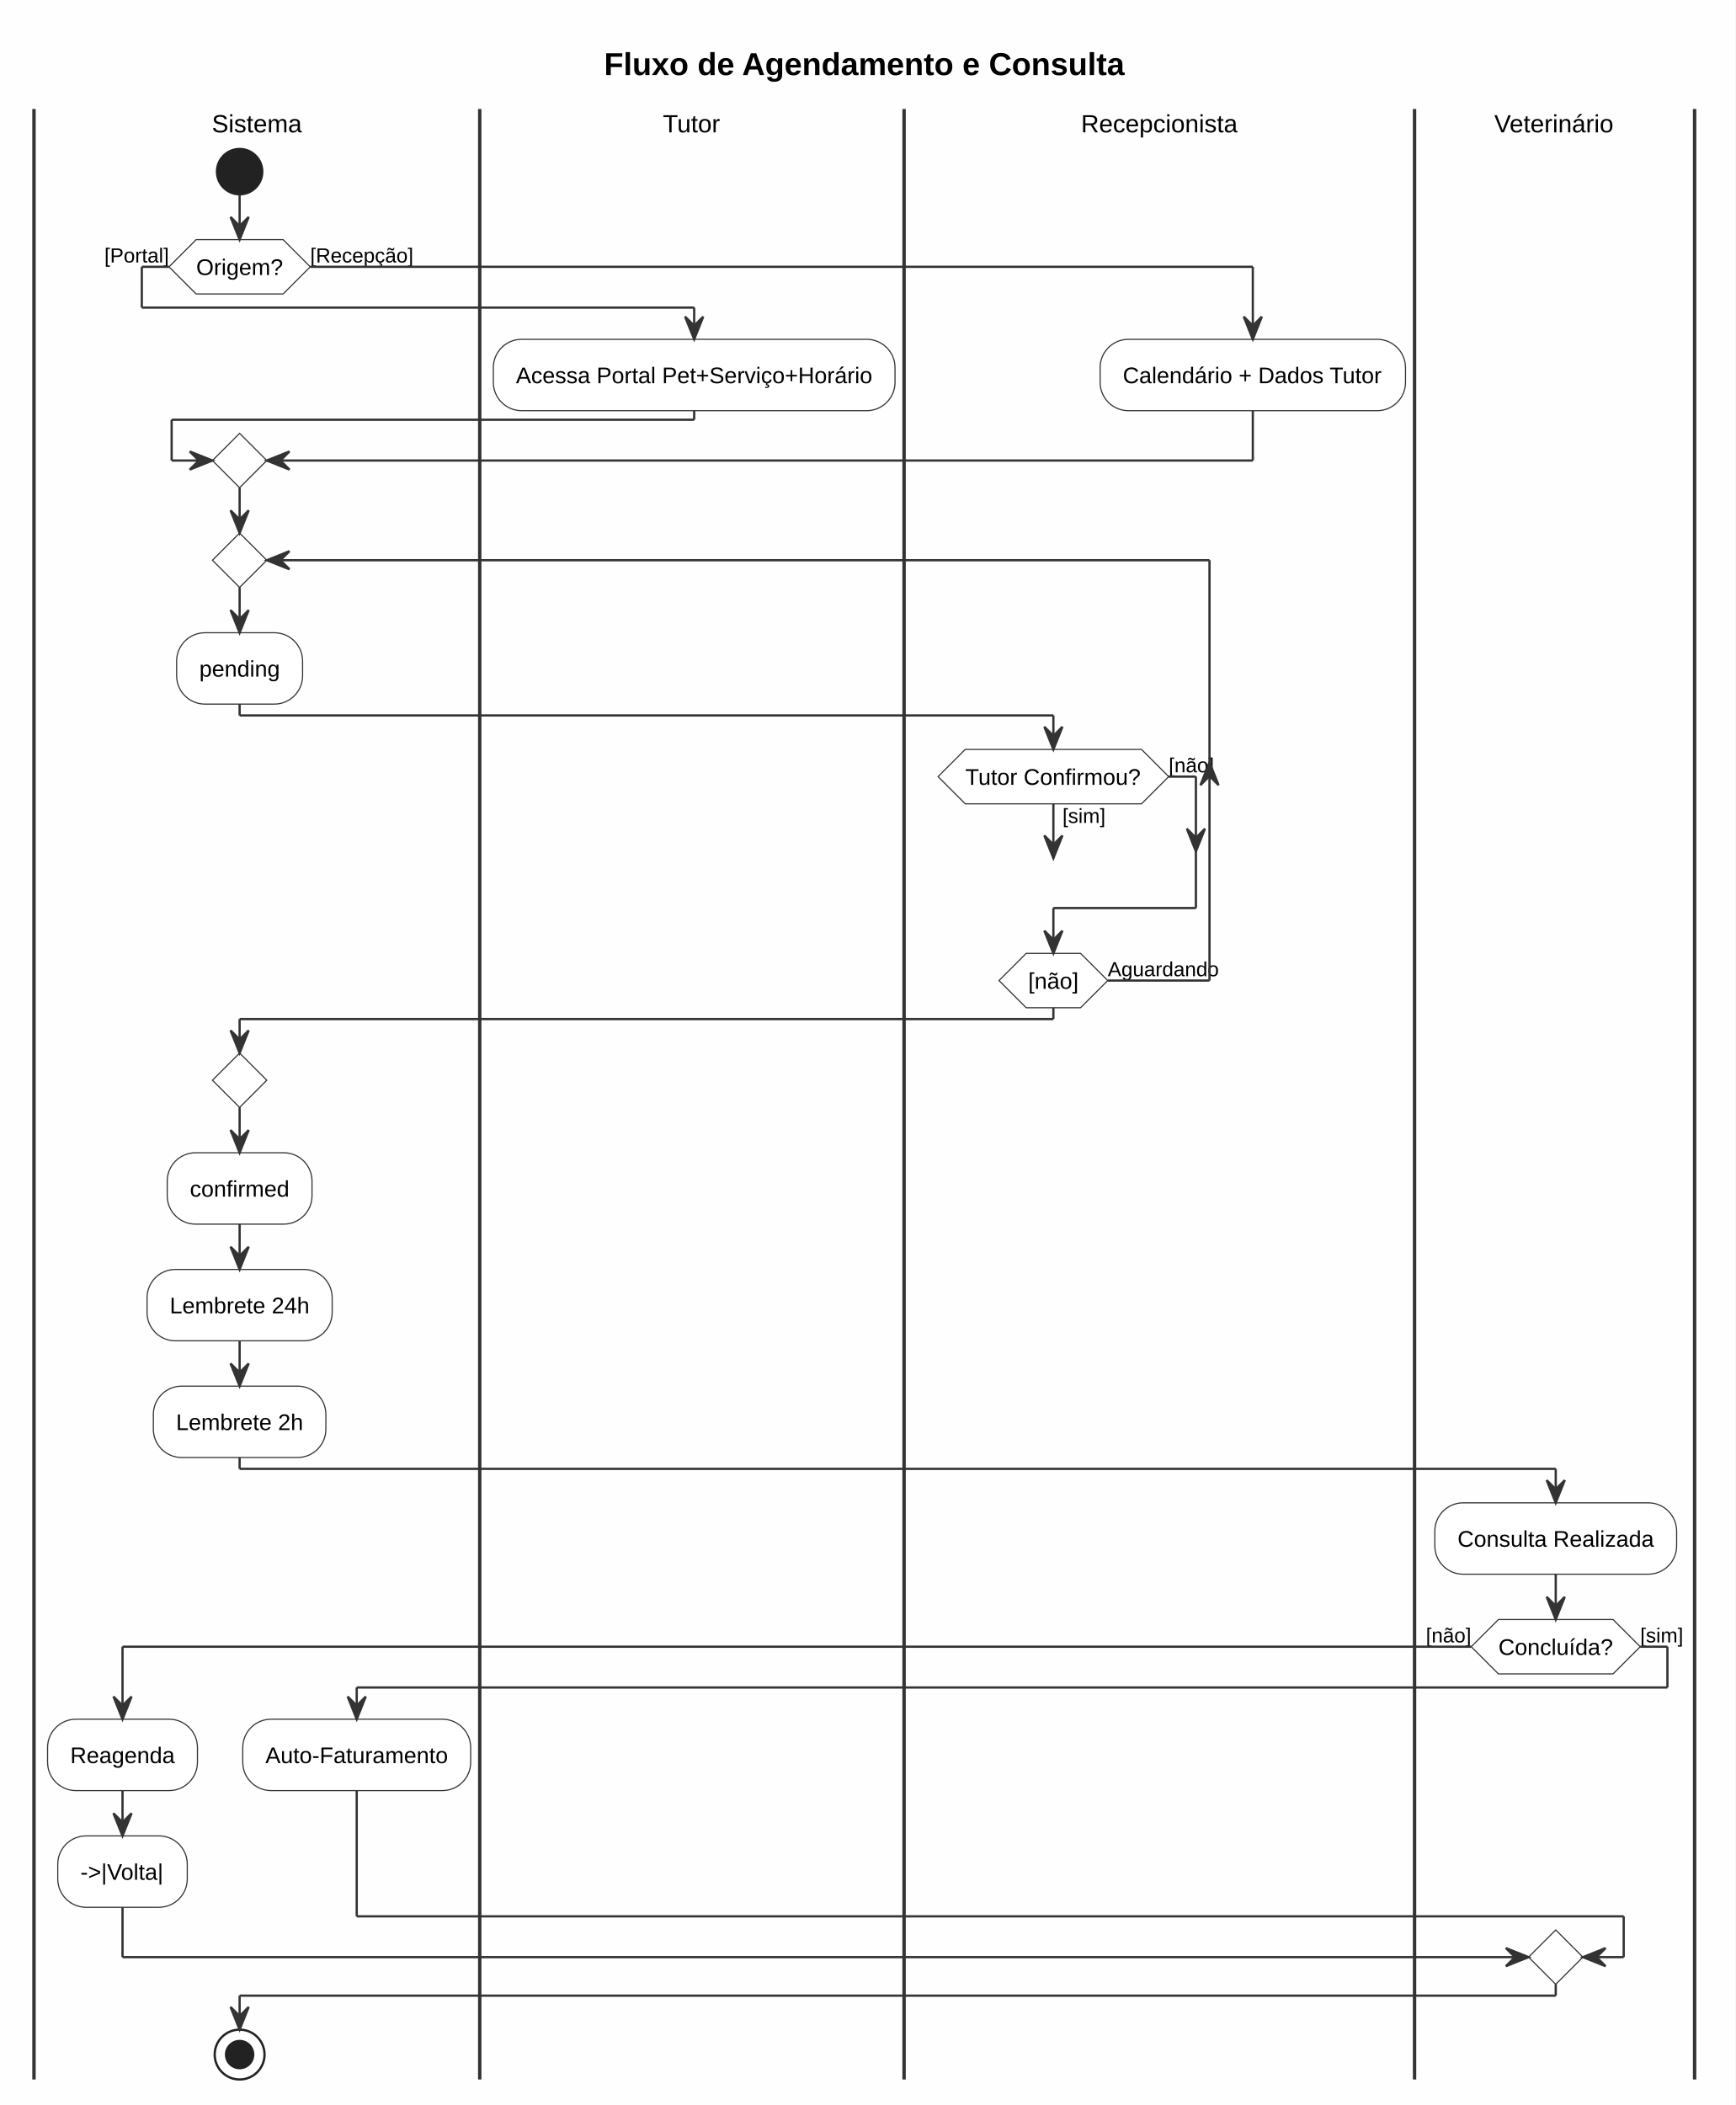
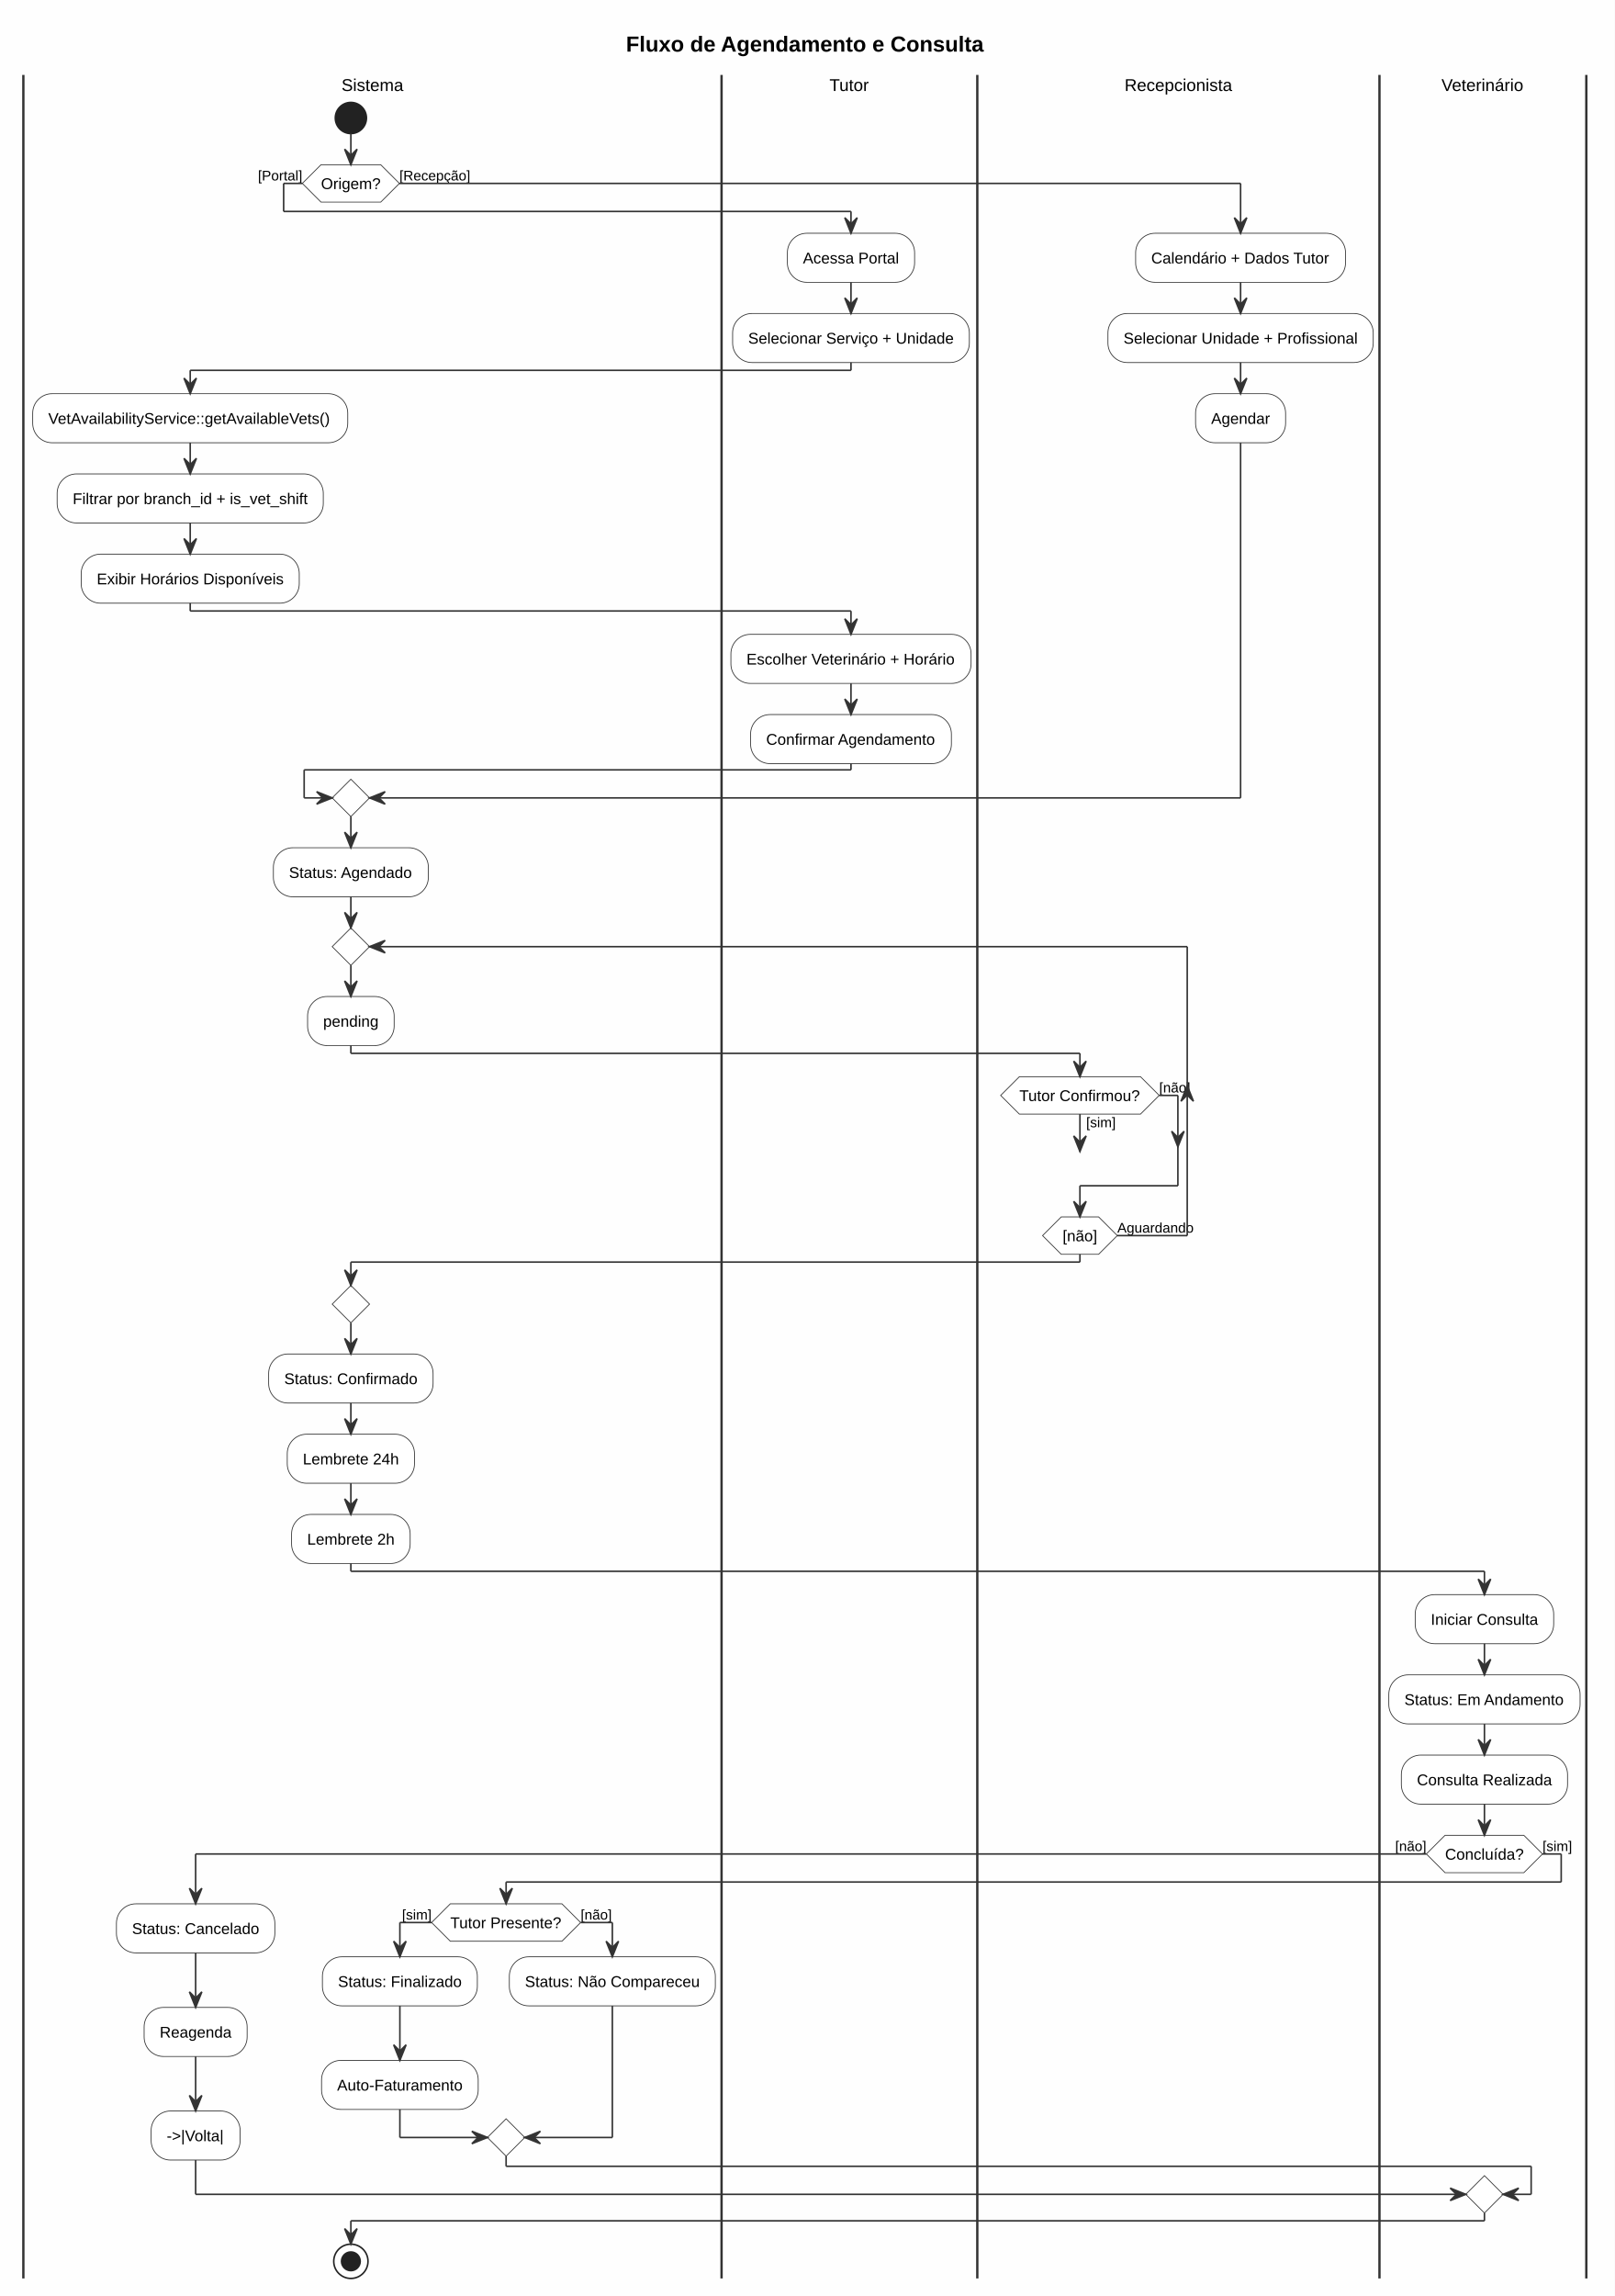
- <svg xmlns="http://www.w3.org/2000/svg" contentStyleType="text/css" data-diagram-type="ACTIVITY" height="929px" preserveAspectRatio="none" style="width:766px;height:929px;background:#FEFEFE;" version="1.1" viewBox="0 0 766 929" width="766px" zoomAndPan="magnify">
+ <svg xmlns="http://www.w3.org/2000/svg" contentStyleType="text/css" height="1474px" preserveAspectRatio="none" style="width:1037px;height:1474px;background:#FEFEFE;" version="1.1" viewBox="0 0 1037 1474" width="1037px" zoomAndPan="magnify">
  <defs />
  <g>
-     <rect fill="#FEFEFE" height="929" style="stroke:none;stroke-width:1;" width="766" x="0" y="0" />
-     <text fill="#000000" font-family="Arial" font-size="14" font-weight="bold" lengthAdjust="spacing" textLength="230.241" x="266.626" y="33.132">Fluxo de Agendamento e Consulta</text>
-     <rect fill="none" height="12.649" style="stroke:none;stroke-width:1;" width="733.493" x="15" y="48.099" />
-     <ellipse cx="105.763" cy="75.748" fill="#222222" rx="10" ry="10" style="stroke:#222222;stroke-width:1;" />
-     <polygon fill="#FFFFFF" points="86.591,105.748,124.936,105.748,136.935,117.748,124.936,129.748,86.591,129.748,74.591,117.748,86.591,105.748" style="stroke:#333333;stroke-width:0.5;" />
-     <text fill="#000000" font-family="Arial" font-size="10" lengthAdjust="spacing" textLength="38.345" x="86.591" y="121.378">Origem?</text>
-     <text fill="#000000" font-family="Arial" font-size="9" lengthAdjust="spacing" textLength="28.512" x="46.079" y="115.84">[Portal]</text>
-     <text fill="#000000" font-family="Arial" font-size="9" lengthAdjust="spacing" textLength="45.527" x="136.935" y="115.84">[Recepção]</text>
-     <polygon fill="#FFFFFF" points="105.763,191.247,117.763,203.247,105.763,215.247,93.763,203.247,105.763,191.247" style="stroke:#333333;stroke-width:0.5;" />
-     <rect fill="#FFFFFF" height="31.499" rx="12.5" ry="12.5" style="stroke:#333333;stroke-width:0.5;" width="55.591" x="77.968" y="279.247" />
-     <text fill="#000000" font-family="Arial" font-size="10" lengthAdjust="spacing" textLength="35.591" x="87.968" y="298.627">pending</text>
-     <polygon fill="#FFFFFF" points="105.763,235.247,117.763,247.247,105.763,259.247,93.763,247.247,105.763,235.247" style="stroke:#333333;stroke-width:0.5;" />
-     <polygon fill="#FFFFFF" points="105.763,464.746,117.763,476.746,105.763,488.746,93.763,476.746,105.763,464.746" style="stroke:#333333;stroke-width:0.5;" />
-     <rect fill="#FFFFFF" height="31.499" rx="12.5" ry="12.5" style="stroke:#333333;stroke-width:0.5;" width="63.906" x="73.81" y="508.746" />
-     <text fill="#000000" font-family="Arial" font-size="10" lengthAdjust="spacing" textLength="43.906" x="83.81" y="528.125">confirmed</text>
-     <rect fill="#FFFFFF" height="31.499" rx="12.5" ry="12.5" style="stroke:#333333;stroke-width:0.5;" width="81.709" x="64.909" y="560.245" />
-     <text fill="#000000" font-family="Arial" font-size="10" lengthAdjust="spacing" textLength="61.709" x="74.909" y="579.625">Lembrete 24h</text>
-     <rect fill="#FFFFFF" height="31.499" rx="12.5" ry="12.5" style="stroke:#333333;stroke-width:0.5;" width="76.147" x="67.689" y="611.744" />
-     <text fill="#000000" font-family="Arial" font-size="10" lengthAdjust="spacing" textLength="56.148" x="77.689" y="631.124">Lembrete 2h</text>
-     <rect fill="#FFFFFF" height="31.499" rx="12.5" ry="12.5" style="stroke:#333333;stroke-width:0.5;" width="66.152" x="21" y="758.742" />
-     <text fill="#000000" font-family="Arial" font-size="10" lengthAdjust="spacing" textLength="46.152" x="31" y="778.122">Reagenda</text>
-     <rect fill="#FFFFFF" height="31.499" rx="12.5" ry="12.5" style="stroke:#333333;stroke-width:0.5;" width="57.158" x="25.497" y="810.241" />
-     <text fill="#000000" font-family="Arial" font-size="10" lengthAdjust="spacing" textLength="37.158" x="35.497" y="829.621">-&gt;|Volta|</text>
-     <rect fill="#FFFFFF" height="31.499" rx="12.5" ry="12.5" style="stroke:#333333;stroke-width:0.5;" width="100.596" x="107.152" y="758.742" />
-     <text fill="#000000" font-family="Arial" font-size="10" lengthAdjust="spacing" textLength="80.596" x="117.152" y="778.122">Auto-Faturamento</text>
-     <ellipse cx="105.763" cy="906.74" fill="none" rx="11" ry="11" style="stroke:#222222;stroke-width:1;" />
-     <ellipse cx="105.763" cy="906.74" fill="#222222" rx="6" ry="6" style="stroke:#222222;stroke-width:1;" />
-     <line style="stroke:#333333;stroke-width:1.5;" x1="15" x2="15" y1="48.099" y2="917.74" />
-     <rect fill="#FFFFFF" height="31.499" rx="12.5" ry="12.5" style="stroke:#333333;stroke-width:0.5;" width="177.295" x="217.748" y="149.748" />
-     <text fill="#000000" font-family="Arial" font-size="10" lengthAdjust="spacing" textLength="157.295" x="227.748" y="169.127">Acessa Portal Pet+Serviço+Horário</text>
-     <line style="stroke:#333333;stroke-width:1.5;" x1="211.748" x2="211.748" y1="48.099" y2="917.74" />
-     <rect fill="#FFFFFF" height="31.499" rx="12.5" ry="12.5" style="stroke:#333333;stroke-width:0.5;" width="134.785" x="485.574" y="149.748" />
-     <text fill="#000000" font-family="Arial" font-size="10" lengthAdjust="spacing" textLength="114.785" x="495.574" y="169.127">Calendário + Dados Tutor</text>
-     <polygon fill="#FFFFFF" points="426.043,330.746,503.851,330.746,515.851,342.746,503.851,354.746,426.043,354.746,414.043,342.746,426.043,330.746" style="stroke:#333333;stroke-width:0.5;" />
-     <text fill="#000000" font-family="Arial" font-size="9" lengthAdjust="spacing" textLength="18.998" x="468.947" y="363.188">[sim]</text>
-     <text fill="#000000" font-family="Arial" font-size="10" lengthAdjust="spacing" textLength="77.808" x="426.043" y="346.376">Tutor Confirmou?</text>
-     <text fill="#000000" font-family="Arial" font-size="9" lengthAdjust="spacing" textLength="20.017" x="515.851" y="340.838">[não]</text>
-     <polygon fill="#FFFFFF" points="452.947,420.746,476.947,420.746,488.947,432.746,476.947,444.746,452.947,444.746,440.947,432.746,452.947,420.746" style="stroke:#333333;stroke-width:0.5;" />
-     <text fill="#000000" font-family="Arial" font-size="10" lengthAdjust="spacing" textLength="22.241" x="453.826" y="436.376">[não]</text>
-     <text fill="#000000" font-family="Arial" font-size="9" lengthAdjust="spacing" textLength="49.043" x="488.947" y="430.838">Aguardando</text>
-     <line style="stroke:#333333;stroke-width:1.5;" x1="399.043" x2="399.043" y1="48.099" y2="917.74" />
-     <rect fill="#FFFFFF" height="31.499" rx="12.5" ry="12.5" style="stroke:#333333;stroke-width:0.5;" width="106.719" x="633.312" y="663.243" />
-     <text fill="#000000" font-family="Arial" font-size="10" lengthAdjust="spacing" textLength="86.719" x="643.312" y="682.623">Consulta Realizada</text>
-     <polygon fill="#FFFFFF" points="661.376,714.742,711.967,714.742,723.967,726.742,711.967,738.742,661.376,738.742,649.376,726.742,661.376,714.742" style="stroke:#333333;stroke-width:0.5;" />
-     <text fill="#000000" font-family="Arial" font-size="10" lengthAdjust="spacing" textLength="50.591" x="661.376" y="730.372">Concluída?</text>
-     <text fill="#000000" font-family="Arial" font-size="9" lengthAdjust="spacing" textLength="20.017" x="629.359" y="724.835">[não]</text>
-     <text fill="#000000" font-family="Arial" font-size="9" lengthAdjust="spacing" textLength="18.998" x="723.967" y="724.835">[sim]</text>
-     <polygon fill="#FFFFFF" points="686.672,851.74,698.672,863.74,686.672,875.74,674.672,863.74,686.672,851.74" style="stroke:#333333;stroke-width:0.5;" />
-     <line style="stroke:#333333;stroke-width:1.5;" x1="624.359" x2="624.359" y1="48.099" y2="917.74" />
-     <line style="stroke:#333333;stroke-width:1.5;" x1="747.965" x2="747.965" y1="48.099" y2="917.74" />
-     <line style="stroke:#333333;stroke-width:1;" x1="105.763" x2="105.763" y1="85.748" y2="105.748" />
-     <polygon fill="#333333" points="101.763,95.748,105.763,105.748,109.763,95.748,105.763,99.748" style="stroke:#333333;stroke-width:1;" />
-     <line style="stroke:#333333;stroke-width:1;" x1="105.763" x2="105.763" y1="259.247" y2="279.247" />
-     <polygon fill="#333333" points="101.763,269.247,105.763,279.247,109.763,269.247,105.763,273.247" style="stroke:#333333;stroke-width:1;" />
-     <line style="stroke:#333333;stroke-width:1;" x1="105.763" x2="105.763" y1="215.247" y2="235.247" />
-     <polygon fill="#333333" points="101.763,225.247,105.763,235.247,109.763,225.247,105.763,229.247" style="stroke:#333333;stroke-width:1;" />
-     <line style="stroke:#333333;stroke-width:1;" x1="105.763" x2="105.763" y1="488.746" y2="508.746" />
-     <polygon fill="#333333" points="101.763,498.746,105.763,508.746,109.763,498.746,105.763,502.746" style="stroke:#333333;stroke-width:1;" />
-     <line style="stroke:#333333;stroke-width:1;" x1="105.763" x2="105.763" y1="540.245" y2="560.245" />
-     <polygon fill="#333333" points="101.763,550.245,105.763,560.245,109.763,550.245,105.763,554.245" style="stroke:#333333;stroke-width:1;" />
-     <line style="stroke:#333333;stroke-width:1;" x1="105.763" x2="105.763" y1="591.744" y2="611.744" />
-     <polygon fill="#333333" points="101.763,601.744,105.763,611.744,109.763,601.744,105.763,605.744" style="stroke:#333333;stroke-width:1;" />
-     <line style="stroke:#333333;stroke-width:1;" x1="54.076" x2="54.076" y1="790.241" y2="810.241" />
-     <polygon fill="#333333" points="50.076,800.241,54.076,810.241,58.076,800.241,54.076,804.241" style="stroke:#333333;stroke-width:1;" />
-     <line style="stroke:#333333;stroke-width:1;" x1="464.947" x2="464.947" y1="354.746" y2="378.746" />
-     <polygon fill="#333333" points="460.947,368.746,464.947,378.746,468.947,368.746,464.947,372.746" style="stroke:#333333;stroke-width:1;" />
-     <line style="stroke:#333333;stroke-width:1;" x1="515.851" x2="527.851" y1="342.746" y2="342.746" />
-     <polygon fill="#333333" points="523.851,365.746,527.851,375.746,531.851,365.746,527.851,369.746" style="stroke:#333333;stroke-width:1;" />
-     <line style="stroke:#333333;stroke-width:1;" x1="527.851" x2="527.851" y1="342.746" y2="400.746" />
-     <line style="stroke:#333333;stroke-width:1;" x1="527.851" x2="464.947" y1="400.746" y2="400.746" />
-     <line style="stroke:#333333;stroke-width:1;" x1="464.947" x2="464.947" y1="400.746" y2="420.746" />
-     <polygon fill="#333333" points="460.947,410.746,464.947,420.746,468.947,410.746,464.947,414.746" style="stroke:#333333;stroke-width:1;" />
-     <line style="stroke:#333333;stroke-width:1;" x1="686.672" x2="686.672" y1="694.742" y2="714.742" />
-     <polygon fill="#333333" points="682.672,704.742,686.672,714.742,690.672,704.742,686.672,708.742" style="stroke:#333333;stroke-width:1;" />
-     <line style="stroke:#333333;stroke-width:1;" x1="74.591" x2="62.591" y1="117.748" y2="117.748" />
-     <line style="stroke:#333333;stroke-width:1;" x1="62.591" x2="62.591" y1="117.748" y2="135.748" />
-     <line style="stroke:#333333;stroke-width:1;" x1="62.591" x2="306.396" y1="135.748" y2="135.748" />
-     <line style="stroke:#333333;stroke-width:1;" x1="306.396" x2="306.396" y1="135.748" y2="149.748" />
-     <polygon fill="#333333" points="302.396,139.748,306.396,149.748,310.396,139.748,306.396,143.748" style="stroke:#333333;stroke-width:1;" />
-     <line style="stroke:#333333;stroke-width:1;" x1="136.935" x2="552.967" y1="117.748" y2="117.748" />
-     <line style="stroke:#333333;stroke-width:1;" x1="552.967" x2="552.967" y1="117.748" y2="149.748" />
-     <polygon fill="#333333" points="548.967,139.748,552.967,149.748,556.967,139.748,552.967,143.748" style="stroke:#333333;stroke-width:1;" />
-     <line style="stroke:#333333;stroke-width:1;" x1="306.396" x2="306.396" y1="181.247" y2="185.247" />
-     <line style="stroke:#333333;stroke-width:1;" x1="306.396" x2="75.763" y1="185.247" y2="185.247" />
-     <line style="stroke:#333333;stroke-width:1;" x1="75.763" x2="75.763" y1="185.247" y2="203.247" />
-     <line style="stroke:#333333;stroke-width:1;" x1="75.763" x2="93.763" y1="203.247" y2="203.247" />
-     <polygon fill="#333333" points="83.763,199.247,93.763,203.247,83.763,207.247,87.763,203.247" style="stroke:#333333;stroke-width:1;" />
-     <line style="stroke:#333333;stroke-width:1;" x1="552.967" x2="552.967" y1="181.247" y2="203.247" />
-     <line style="stroke:#333333;stroke-width:1;" x1="552.967" x2="117.763" y1="203.247" y2="203.247" />
-     <polygon fill="#333333" points="127.763,199.247,117.763,203.247,127.763,207.247,123.763,203.247" style="stroke:#333333;stroke-width:1;" />
-     <line style="stroke:#333333;stroke-width:1;" x1="105.763" x2="105.763" y1="310.746" y2="315.746" />
-     <line style="stroke:#333333;stroke-width:1;" x1="105.763" x2="464.947" y1="315.746" y2="315.746" />
-     <line style="stroke:#333333;stroke-width:1;" x1="464.947" x2="464.947" y1="315.746" y2="330.746" />
-     <polygon fill="#333333" points="460.947,320.746,464.947,330.746,468.947,320.746,464.947,324.746" style="stroke:#333333;stroke-width:1;" />
-     <line style="stroke:#333333;stroke-width:1;" x1="488.947" x2="533.851" y1="432.746" y2="432.746" />
-     <polygon fill="#333333" points="529.851,346.496,533.851,336.496,537.851,346.496,533.851,342.496" style="stroke:#333333;stroke-width:1;" />
-     <line style="stroke:#333333;stroke-width:1;" x1="533.851" x2="533.851" y1="247.247" y2="432.746" />
-     <line style="stroke:#333333;stroke-width:1;" x1="533.851" x2="117.763" y1="247.247" y2="247.247" />
-     <polygon fill="#333333" points="127.763,243.247,117.763,247.247,127.763,251.247,123.763,247.247" style="stroke:#333333;stroke-width:1;" />
-     <line style="stroke:#333333;stroke-width:1;" x1="464.947" x2="464.947" y1="444.746" y2="449.746" />
-     <line style="stroke:#333333;stroke-width:1;" x1="464.947" x2="105.763" y1="449.746" y2="449.746" />
-     <line style="stroke:#333333;stroke-width:1;" x1="105.763" x2="105.763" y1="449.746" y2="464.746" />
-     <polygon fill="#333333" points="101.763,454.746,105.763,464.746,109.763,454.746,105.763,458.746" style="stroke:#333333;stroke-width:1;" />
-     <line style="stroke:#333333;stroke-width:1;" x1="105.763" x2="105.763" y1="643.243" y2="648.243" />
-     <line style="stroke:#333333;stroke-width:1;" x1="105.763" x2="686.672" y1="648.243" y2="648.243" />
-     <line style="stroke:#333333;stroke-width:1;" x1="686.672" x2="686.672" y1="648.243" y2="663.243" />
-     <polygon fill="#333333" points="682.672,653.243,686.672,663.243,690.672,653.243,686.672,657.243" style="stroke:#333333;stroke-width:1;" />
-     <line style="stroke:#333333;stroke-width:1;" x1="649.376" x2="54.076" y1="726.742" y2="726.742" />
-     <line style="stroke:#333333;stroke-width:1;" x1="54.076" x2="54.076" y1="726.742" y2="758.742" />
-     <polygon fill="#333333" points="50.076,748.742,54.076,758.742,58.076,748.742,54.076,752.742" style="stroke:#333333;stroke-width:1;" />
-     <line style="stroke:#333333;stroke-width:1;" x1="723.967" x2="735.967" y1="726.742" y2="726.742" />
-     <line style="stroke:#333333;stroke-width:1;" x1="735.967" x2="735.967" y1="726.742" y2="744.742" />
-     <line style="stroke:#333333;stroke-width:1;" x1="735.967" x2="157.45" y1="744.742" y2="744.742" />
-     <line style="stroke:#333333;stroke-width:1;" x1="157.45" x2="157.45" y1="744.742" y2="758.742" />
-     <polygon fill="#333333" points="153.45,748.742,157.45,758.742,161.45,748.742,157.45,752.742" style="stroke:#333333;stroke-width:1;" />
-     <line style="stroke:#333333;stroke-width:1;" x1="54.076" x2="54.076" y1="841.74" y2="863.74" />
-     <line style="stroke:#333333;stroke-width:1;" x1="54.076" x2="674.672" y1="863.74" y2="863.74" />
-     <polygon fill="#333333" points="664.672,859.74,674.672,863.74,664.672,867.74,668.672,863.74" style="stroke:#333333;stroke-width:1;" />
-     <line style="stroke:#333333;stroke-width:1;" x1="157.45" x2="157.45" y1="790.241" y2="845.74" />
-     <line style="stroke:#333333;stroke-width:1;" x1="157.45" x2="716.672" y1="845.74" y2="845.74" />
-     <line style="stroke:#333333;stroke-width:1;" x1="716.672" x2="716.672" y1="845.74" y2="863.74" />
-     <line style="stroke:#333333;stroke-width:1;" x1="716.672" x2="698.672" y1="863.74" y2="863.74" />
-     <polygon fill="#333333" points="708.672,859.74,698.672,863.74,708.672,867.74,704.672,863.74" style="stroke:#333333;stroke-width:1;" />
-     <line style="stroke:#333333;stroke-width:1;" x1="686.672" x2="686.672" y1="875.74" y2="880.74" />
-     <line style="stroke:#333333;stroke-width:1;" x1="686.672" x2="105.763" y1="880.74" y2="880.74" />
-     <line style="stroke:#333333;stroke-width:1;" x1="105.763" x2="105.763" y1="880.74" y2="895.74" />
-     <polygon fill="#333333" points="101.763,885.74,105.763,895.74,109.763,885.74,105.763,889.74" style="stroke:#333333;stroke-width:1;" />
-     <text fill="#000000" font-family="Arial" font-size="11" lengthAdjust="spacing" textLength="39.735" x="93.506" y="58.416">Sistema</text>
-     <text fill="#000000" font-family="Arial" font-size="11" lengthAdjust="spacing" textLength="25.674" x="292.559" y="58.416">Tutor</text>
-     <text fill="#000000" font-family="Arial" font-size="11" lengthAdjust="spacing" textLength="69.094" x="477.154" y="58.416">Recepcionista</text>
-     <text fill="#000000" font-family="Arial" font-size="11" lengthAdjust="spacing" textLength="53.195" x="659.564" y="58.416">Veterinário</text>
+     <rect fill="#FEFEFE" height="1474" style="stroke:none;stroke-width:1.0;" width="1037" x="0" y="0" />
+     <text fill="#000000" font-family="Arial" font-size="14" font-weight="bold" lengthAdjust="spacing" textLength="230.241" x="401.985" y="33.132">Fluxo de Agendamento e Consulta</text>
+     <rect fill="none" height="12.649" style="stroke:none;stroke-width:1.0;" width="1004.211" x="15" y="48.099" />
+     <ellipse cx="225.32" cy="75.748" fill="#222222" rx="10" ry="10" style="stroke:#222222;stroke-width:1.0;" />
+     <polygon fill="#FFFFFF" points="206.148,105.748,244.492,105.748,256.492,117.748,244.492,129.748,206.148,129.748,194.148,117.748,206.148,105.748" style="stroke:#333333;stroke-width:0.5;" />
+     <text fill="#000000" font-family="Arial" font-size="10" lengthAdjust="spacing" textLength="38.345" x="206.148" y="121.378">Origem?</text>
+     <text fill="#000000" font-family="Arial" font-size="9" lengthAdjust="spacing" textLength="28.512" x="165.636" y="115.84">[Portal]</text>
+     <text fill="#000000" font-family="Arial" font-size="9" lengthAdjust="spacing" textLength="45.527" x="256.492" y="115.84">[Recepção]</text>
+     <rect fill="#FFFFFF" height="31.499" rx="12.5" ry="12.5" style="stroke:#333333;stroke-width:0.5;" width="202.305" x="21" y="252.746" />
+     <text fill="#000000" font-family="Arial" font-size="10" lengthAdjust="spacing" textLength="182.305" x="31" y="272.125">VetAvailabilityService::getAvailableVets()</text>
+     <rect fill="#FFFFFF" height="31.499" rx="12.5" ry="12.5" style="stroke:#333333;stroke-width:0.5;" width="170.903" x="36.701" y="304.245" />
+     <text fill="#000000" font-family="Arial" font-size="10" lengthAdjust="spacing" textLength="150.903" x="46.701" y="323.625">Filtrar por branch_id + is_vet_shift</text>
+     <rect fill="#FFFFFF" height="31.499" rx="12.5" ry="12.5" style="stroke:#333333;stroke-width:0.5;" width="140.039" x="52.133" y="355.744" />
+     <text fill="#000000" font-family="Arial" font-size="10" lengthAdjust="spacing" textLength="120.039" x="62.133" y="375.123">Exibir Horários Disponíveis</text>
+     <polygon fill="#FFFFFF" points="225.32,500.241,237.32,512.241,225.32,524.241,213.32,512.241,225.32,500.241" style="stroke:#333333;stroke-width:0.5;" />
+     <rect fill="#FFFFFF" height="31.499" rx="12.5" ry="12.5" style="stroke:#333333;stroke-width:0.5;" width="99.507" x="175.567" y="544.241" />
+     <text fill="#000000" font-family="Arial" font-size="10" lengthAdjust="spacing" textLength="79.507" x="185.567" y="563.621">Status: Agendado</text>
+     <rect fill="#FFFFFF" height="31.499" rx="12.5" ry="12.5" style="stroke:#333333;stroke-width:0.5;" width="55.591" x="197.525" y="639.74" />
+     <text fill="#000000" font-family="Arial" font-size="10" lengthAdjust="spacing" textLength="35.591" x="207.525" y="659.12">pending</text>
+     <polygon fill="#FFFFFF" points="225.32,595.74,237.32,607.74,225.32,619.74,213.32,607.74,225.32,595.74" style="stroke:#333333;stroke-width:0.5;" />
+     <polygon fill="#FFFFFF" points="225.32,825.239,237.32,837.239,225.32,849.239,213.32,837.239,225.32,825.239" style="stroke:#333333;stroke-width:0.5;" />
+     <rect fill="#FFFFFF" height="31.499" rx="12.5" ry="12.5" style="stroke:#333333;stroke-width:0.5;" width="105.596" x="172.522" y="869.239" />
+     <text fill="#000000" font-family="Arial" font-size="10" lengthAdjust="spacing" textLength="85.596" x="182.522" y="888.619">Status: Confirmado</text>
+     <rect fill="#FFFFFF" height="31.499" rx="12.5" ry="12.5" style="stroke:#333333;stroke-width:0.5;" width="81.709" x="184.466" y="920.738" />
+     <text fill="#000000" font-family="Arial" font-size="10" lengthAdjust="spacing" textLength="61.709" x="194.466" y="940.118">Lembrete 24h</text>
+     <rect fill="#FFFFFF" height="31.499" rx="12.5" ry="12.5" style="stroke:#333333;stroke-width:0.5;" width="76.147" x="187.246" y="972.237" />
+     <text fill="#000000" font-family="Arial" font-size="10" lengthAdjust="spacing" textLength="56.148" x="197.246" y="991.617">Lembrete 2h</text>
+     <rect fill="#FFFFFF" height="31.499" rx="12.5" ry="12.5" style="stroke:#333333;stroke-width:0.5;" width="101.719" x="74.773" y="1222.233" />
+     <text fill="#000000" font-family="Arial" font-size="10" lengthAdjust="spacing" textLength="81.719" x="84.773" y="1241.613">Status: Cancelado</text>
+     <rect fill="#FFFFFF" height="31.499" rx="12.5" ry="12.5" style="stroke:#333333;stroke-width:0.5;" width="66.152" x="92.556" y="1288.732" />
+     <text fill="#000000" font-family="Arial" font-size="10" lengthAdjust="spacing" textLength="46.152" x="102.556" y="1308.112">Reagenda</text>
+     <rect fill="#FFFFFF" height="31.499" rx="12.5" ry="12.5" style="stroke:#333333;stroke-width:0.5;" width="57.158" x="97.053" y="1355.231" />
+     <text fill="#000000" font-family="Arial" font-size="10" lengthAdjust="spacing" textLength="37.158" x="107.053" y="1374.611">-&gt;|Volta|</text>
+     <polygon fill="#FFFFFF" points="289.156,1222.233,360.86,1222.233,372.86,1234.233,360.86,1246.233,289.156,1246.233,277.156,1234.233,289.156,1222.233" style="stroke:#333333;stroke-width:0.5;" />
+     <text fill="#000000" font-family="Arial" font-size="10" lengthAdjust="spacing" textLength="71.704" x="289.156" y="1237.863">Tutor Presente?</text>
+     <text fill="#000000" font-family="Arial" font-size="9" lengthAdjust="spacing" textLength="18.998" x="258.159" y="1232.326">[sim]</text>
+     <text fill="#000000" font-family="Arial" font-size="9" lengthAdjust="spacing" textLength="20.017" x="372.86" y="1232.326">[não]</text>
+     <rect fill="#FFFFFF" height="31.499" rx="12.5" ry="12.5" style="stroke:#333333;stroke-width:0.5;" width="99.487" x="207.046" y="1256.233" />
+     <text fill="#000000" font-family="Arial" font-size="10" lengthAdjust="spacing" textLength="79.487" x="217.046" y="1275.613">Status: Finalizado</text>
+     <rect fill="#FFFFFF" height="31.499" rx="12.5" ry="12.5" style="stroke:#333333;stroke-width:0.5;" width="100.596" x="206.491" y="1322.732" />
+     <text fill="#000000" font-family="Arial" font-size="10" lengthAdjust="spacing" textLength="80.596" x="216.491" y="1342.112">Auto-Faturamento</text>
+     <rect fill="#FFFFFF" height="31.499" rx="12.5" ry="12.5" style="stroke:#333333;stroke-width:0.5;" width="132.28" x="327.087" y="1256.233" />
+     <text fill="#000000" font-family="Arial" font-size="10" lengthAdjust="spacing" textLength="112.28" x="337.087" y="1275.613">Status: Não Compareceu</text>
+     <polygon fill="#FFFFFF" points="325.008,1360.231,337.008,1372.231,325.008,1384.231,313.008,1372.231,325.008,1360.231" style="stroke:#333333;stroke-width:0.5;" />
+     <ellipse cx="225.32" cy="1451.73" fill="none" rx="11" ry="11" style="stroke:#222222;stroke-width:1.0;" />
+     <ellipse cx="225.32" cy="1451.73" fill="#222222" rx="6" ry="6" style="stroke:#222222;stroke-width:1.0;" />
+     <line style="stroke:#333333;stroke-width:1.5;" x1="15" x2="15" y1="48.099" y2="1462.73" />
+     <rect fill="#FFFFFF" height="31.499" rx="12.5" ry="12.5" style="stroke:#333333;stroke-width:0.5;" width="81.694" x="505.634" y="149.748" />
+     <text fill="#000000" font-family="Arial" font-size="10" lengthAdjust="spacing" textLength="61.694" x="515.634" y="169.127">Acessa Portal</text>
+     <rect fill="#FFFFFF" height="31.499" rx="12.5" ry="12.5" style="stroke:#333333;stroke-width:0.5;" width="152.022" x="470.471" y="201.247" />
+     <text fill="#000000" font-family="Arial" font-size="10" lengthAdjust="spacing" textLength="132.022" x="480.471" y="220.626">Selecionar Serviço + Unidade</text>
+     <rect fill="#FFFFFF" height="31.499" rx="12.5" ry="12.5" style="stroke:#333333;stroke-width:0.5;" width="154.228" x="469.367" y="407.243" />
+     <text fill="#000000" font-family="Arial" font-size="10" lengthAdjust="spacing" textLength="134.228" x="479.367" y="426.623">Escolher Veterinário + Horário</text>
+     <rect fill="#FFFFFF" height="31.499" rx="12.5" ry="12.5" style="stroke:#333333;stroke-width:0.5;" width="128.945" x="482.009" y="458.742" />
+     <text fill="#000000" font-family="Arial" font-size="10" lengthAdjust="spacing" textLength="108.945" x="492.009" y="478.122">Confirmar Agendamento</text>
+     <line style="stroke:#333333;stroke-width:1.5;" x1="463.367" x2="463.367" y1="48.099" y2="1462.73" />
+     <rect fill="#FFFFFF" height="31.499" rx="12.5" ry="12.5" style="stroke:#333333;stroke-width:0.5;" width="134.785" x="729.275" y="149.748" />
+     <text fill="#000000" font-family="Arial" font-size="10" lengthAdjust="spacing" textLength="114.785" x="739.275" y="169.127">Calendário + Dados Tutor</text>
+     <rect fill="#FFFFFF" height="31.499" rx="12.5" ry="12.5" style="stroke:#333333;stroke-width:0.5;" width="170.366" x="711.484" y="201.247" />
+     <text fill="#000000" font-family="Arial" font-size="10" lengthAdjust="spacing" textLength="150.366" x="721.484" y="220.626">Selecionar Unidade + Profissional</text>
+     <rect fill="#FFFFFF" height="31.499" rx="12.5" ry="12.5" style="stroke:#333333;stroke-width:0.5;" width="57.808" x="767.764" y="252.746" />
+     <text fill="#000000" font-family="Arial" font-size="10" lengthAdjust="spacing" textLength="37.808" x="777.764" y="272.125">Agendar</text>
+     <polygon fill="#FFFFFF" points="654.596,691.239,732.403,691.239,744.403,703.239,732.403,715.239,654.596,715.239,642.596,703.239,654.596,691.239" style="stroke:#333333;stroke-width:0.5;" />
+     <text fill="#000000" font-family="Arial" font-size="9" lengthAdjust="spacing" textLength="18.998" x="697.5" y="723.681">[sim]</text>
+     <text fill="#000000" font-family="Arial" font-size="10" lengthAdjust="spacing" textLength="77.808" x="654.596" y="706.869">Tutor Confirmou?</text>
+     <text fill="#000000" font-family="Arial" font-size="9" lengthAdjust="spacing" textLength="20.017" x="744.403" y="701.332">[não]</text>
+     <polygon fill="#FFFFFF" points="681.5,781.239,705.5,781.239,717.5,793.239,705.5,805.239,681.5,805.239,669.5,793.239,681.5,781.239" style="stroke:#333333;stroke-width:0.5;" />
+     <text fill="#000000" font-family="Arial" font-size="10" lengthAdjust="spacing" textLength="22.241" x="682.379" y="796.869">[não]</text>
+     <text fill="#000000" font-family="Arial" font-size="9" lengthAdjust="spacing" textLength="49.043" x="717.5" y="791.332">Aguardando</text>
+     <line style="stroke:#333333;stroke-width:1.5;" x1="627.596" x2="627.596" y1="48.099" y2="1462.73" />
+     <rect fill="#FFFFFF" height="31.499" rx="12.5" ry="12.5" style="stroke:#333333;stroke-width:0.5;" width="88.921" x="908.806" y="1023.736" />
+     <text fill="#000000" font-family="Arial" font-size="10" lengthAdjust="spacing" textLength="68.921" x="918.806" y="1043.116">Iniciar Consulta</text>
+     <rect fill="#FFFFFF" height="31.499" rx="12.5" ry="12.5" style="stroke:#333333;stroke-width:0.5;" width="122.832" x="891.851" y="1075.235" />
+     <text fill="#000000" font-family="Arial" font-size="10" lengthAdjust="spacing" textLength="102.832" x="901.851" y="1094.615">Status: Em Andamento</text>
+     <rect fill="#FFFFFF" height="31.499" rx="12.5" ry="12.5" style="stroke:#333333;stroke-width:0.5;" width="106.719" x="899.907" y="1126.734" />
+     <text fill="#000000" font-family="Arial" font-size="10" lengthAdjust="spacing" textLength="86.719" x="909.907" y="1146.114">Consulta Realizada</text>
+     <polygon fill="#FFFFFF" points="927.971,1178.233,978.562,1178.233,990.562,1190.233,978.562,1202.233,927.971,1202.233,915.971,1190.233,927.971,1178.233" style="stroke:#333333;stroke-width:0.5;" />
+     <text fill="#000000" font-family="Arial" font-size="10" lengthAdjust="spacing" textLength="50.591" x="927.971" y="1193.863">Concluída?</text>
+     <text fill="#000000" font-family="Arial" font-size="9" lengthAdjust="spacing" textLength="20.017" x="895.954" y="1188.326">[não]</text>
+     <text fill="#000000" font-family="Arial" font-size="9" lengthAdjust="spacing" textLength="18.998" x="990.562" y="1188.326">[sim]</text>
+     <polygon fill="#FFFFFF" points="953.266,1396.73,965.266,1408.73,953.266,1420.73,941.266,1408.73,953.266,1396.73" style="stroke:#333333;stroke-width:0.5;" />
+     <line style="stroke:#333333;stroke-width:1.5;" x1="885.851" x2="885.851" y1="48.099" y2="1462.73" />
+     <line style="stroke:#333333;stroke-width:1.5;" x1="1018.683" x2="1018.683" y1="48.099" y2="1462.73" />
+     <line style="stroke:#333333;stroke-width:1.0;" x1="122.152" x2="122.152" y1="284.245" y2="304.245" />
+     <polygon fill="#333333" points="118.152,294.245,122.152,304.245,126.152,294.245,122.152,298.245" style="stroke:#333333;stroke-width:1.0;" />
+     <line style="stroke:#333333;stroke-width:1.0;" x1="122.152" x2="122.152" y1="335.744" y2="355.744" />
+     <polygon fill="#333333" points="118.152,345.744,122.152,355.744,126.152,345.744,122.152,349.744" style="stroke:#333333;stroke-width:1.0;" />
+     <line style="stroke:#333333;stroke-width:1.0;" x1="225.32" x2="225.32" y1="85.748" y2="105.748" />
+     <polygon fill="#333333" points="221.32,95.748,225.32,105.748,229.32,95.748,225.32,99.748" style="stroke:#333333;stroke-width:1.0;" />
+     <line style="stroke:#333333;stroke-width:1.0;" x1="225.32" x2="225.32" y1="524.241" y2="544.241" />
+     <polygon fill="#333333" points="221.32,534.241,225.32,544.241,229.32,534.241,225.32,538.241" style="stroke:#333333;stroke-width:1.0;" />
+     <line style="stroke:#333333;stroke-width:1.0;" x1="225.32" x2="225.32" y1="619.74" y2="639.74" />
+     <polygon fill="#333333" points="221.32,629.74,225.32,639.74,229.32,629.74,225.32,633.74" style="stroke:#333333;stroke-width:1.0;" />
+     <line style="stroke:#333333;stroke-width:1.0;" x1="225.32" x2="225.32" y1="575.74" y2="595.74" />
+     <polygon fill="#333333" points="221.32,585.74,225.32,595.74,229.32,585.74,225.32,589.74" style="stroke:#333333;stroke-width:1.0;" />
+     <line style="stroke:#333333;stroke-width:1.0;" x1="225.32" x2="225.32" y1="849.239" y2="869.239" />
+     <polygon fill="#333333" points="221.32,859.239,225.32,869.239,229.32,859.239,225.32,863.239" style="stroke:#333333;stroke-width:1.0;" />
+     <line style="stroke:#333333;stroke-width:1.0;" x1="225.32" x2="225.32" y1="900.738" y2="920.738" />
+     <polygon fill="#333333" points="221.32,910.738,225.32,920.738,229.32,910.738,225.32,914.738" style="stroke:#333333;stroke-width:1.0;" />
+     <line style="stroke:#333333;stroke-width:1.0;" x1="225.32" x2="225.32" y1="952.237" y2="972.237" />
+     <polygon fill="#333333" points="221.32,962.237,225.32,972.237,229.32,962.237,225.32,966.237" style="stroke:#333333;stroke-width:1.0;" />
+     <line style="stroke:#333333;stroke-width:1.0;" x1="125.632" x2="125.632" y1="1253.732" y2="1288.732" />
+     <polygon fill="#333333" points="121.632,1278.732,125.632,1288.732,129.632,1278.732,125.632,1282.732" style="stroke:#333333;stroke-width:1.0;" />
+     <line style="stroke:#333333;stroke-width:1.0;" x1="125.632" x2="125.632" y1="1320.231" y2="1355.231" />
+     <polygon fill="#333333" points="121.632,1345.231,125.632,1355.231,129.632,1345.231,125.632,1349.231" style="stroke:#333333;stroke-width:1.0;" />
+     <line style="stroke:#333333;stroke-width:1.0;" x1="256.789" x2="256.789" y1="1287.732" y2="1322.732" />
+     <polygon fill="#333333" points="252.789,1312.732,256.789,1322.732,260.789,1312.732,256.789,1316.732" style="stroke:#333333;stroke-width:1.0;" />
+     <line style="stroke:#333333;stroke-width:1.0;" x1="277.156" x2="256.789" y1="1234.233" y2="1234.233" />
+     <line style="stroke:#333333;stroke-width:1.0;" x1="256.789" x2="256.789" y1="1234.233" y2="1256.233" />
+     <polygon fill="#333333" points="252.789,1246.233,256.789,1256.233,260.789,1246.233,256.789,1250.233" style="stroke:#333333;stroke-width:1.0;" />
+     <line style="stroke:#333333;stroke-width:1.0;" x1="372.86" x2="393.227" y1="1234.233" y2="1234.233" />
+     <line style="stroke:#333333;stroke-width:1.0;" x1="393.227" x2="393.227" y1="1234.233" y2="1256.233" />
+     <polygon fill="#333333" points="389.227,1246.233,393.227,1256.233,397.227,1246.233,393.227,1250.233" style="stroke:#333333;stroke-width:1.0;" />
+     <line style="stroke:#333333;stroke-width:1.0;" x1="256.789" x2="256.789" y1="1354.231" y2="1372.231" />
+     <line style="stroke:#333333;stroke-width:1.0;" x1="256.789" x2="313.008" y1="1372.231" y2="1372.231" />
+     <polygon fill="#333333" points="303.008,1368.231,313.008,1372.231,303.008,1376.231,307.008,1372.231" style="stroke:#333333;stroke-width:1.0;" />
+     <line style="stroke:#333333;stroke-width:1.0;" x1="393.227" x2="393.227" y1="1287.732" y2="1372.231" />
+     <line style="stroke:#333333;stroke-width:1.0;" x1="393.227" x2="337.008" y1="1372.231" y2="1372.231" />
+     <polygon fill="#333333" points="347.008,1368.231,337.008,1372.231,347.008,1376.231,343.008,1372.231" style="stroke:#333333;stroke-width:1.0;" />
+     <line style="stroke:#333333;stroke-width:1.0;" x1="546.482" x2="546.482" y1="181.247" y2="201.247" />
+     <polygon fill="#333333" points="542.482,191.247,546.482,201.247,550.482,191.247,546.482,195.247" style="stroke:#333333;stroke-width:1.0;" />
+     <line style="stroke:#333333;stroke-width:1.0;" x1="546.482" x2="546.482" y1="438.742" y2="458.742" />
+     <polygon fill="#333333" points="542.482,448.742,546.482,458.742,550.482,448.742,546.482,452.742" style="stroke:#333333;stroke-width:1.0;" />
+     <line style="stroke:#333333;stroke-width:1.0;" x1="796.667" x2="796.667" y1="181.247" y2="201.247" />
+     <polygon fill="#333333" points="792.667,191.247,796.667,201.247,800.667,191.247,796.667,195.247" style="stroke:#333333;stroke-width:1.0;" />
+     <line style="stroke:#333333;stroke-width:1.0;" x1="796.667" x2="796.667" y1="232.746" y2="252.746" />
+     <polygon fill="#333333" points="792.667,242.746,796.667,252.746,800.667,242.746,796.667,246.746" style="stroke:#333333;stroke-width:1.0;" />
+     <line style="stroke:#333333;stroke-width:1.0;" x1="693.5" x2="693.5" y1="715.239" y2="739.239" />
+     <polygon fill="#333333" points="689.5,729.239,693.5,739.239,697.5,729.239,693.5,733.239" style="stroke:#333333;stroke-width:1.0;" />
+     <line style="stroke:#333333;stroke-width:1.0;" x1="744.403" x2="756.403" y1="703.239" y2="703.239" />
+     <polygon fill="#333333" points="752.403,726.239,756.403,736.239,760.403,726.239,756.403,730.239" style="stroke:#333333;stroke-width:1.0;" />
+     <line style="stroke:#333333;stroke-width:1.0;" x1="756.403" x2="756.403" y1="703.239" y2="761.239" />
+     <line style="stroke:#333333;stroke-width:1.0;" x1="756.403" x2="693.5" y1="761.239" y2="761.239" />
+     <line style="stroke:#333333;stroke-width:1.0;" x1="693.5" x2="693.5" y1="761.239" y2="781.239" />
+     <polygon fill="#333333" points="689.5,771.239,693.5,781.239,697.5,771.239,693.5,775.239" style="stroke:#333333;stroke-width:1.0;" />
+     <line style="stroke:#333333;stroke-width:1.0;" x1="953.266" x2="953.266" y1="1055.235" y2="1075.235" />
+     <polygon fill="#333333" points="949.266,1065.235,953.266,1075.235,957.266,1065.235,953.266,1069.235" style="stroke:#333333;stroke-width:1.0;" />
+     <line style="stroke:#333333;stroke-width:1.0;" x1="953.266" x2="953.266" y1="1106.734" y2="1126.734" />
+     <polygon fill="#333333" points="949.266,1116.734,953.266,1126.734,957.266,1116.734,953.266,1120.734" style="stroke:#333333;stroke-width:1.0;" />
+     <line style="stroke:#333333;stroke-width:1.0;" x1="953.266" x2="953.266" y1="1158.233" y2="1178.233" />
+     <polygon fill="#333333" points="949.266,1168.233,953.266,1178.233,957.266,1168.233,953.266,1172.233" style="stroke:#333333;stroke-width:1.0;" />
+     <line style="stroke:#333333;stroke-width:1.0;" x1="546.482" x2="546.482" y1="232.746" y2="237.746" />
+     <line style="stroke:#333333;stroke-width:1.0;" x1="546.482" x2="122.152" y1="237.746" y2="237.746" />
+     <line style="stroke:#333333;stroke-width:1.0;" x1="122.152" x2="122.152" y1="237.746" y2="252.746" />
+     <polygon fill="#333333" points="118.152,242.746,122.152,252.746,126.152,242.746,122.152,246.746" style="stroke:#333333;stroke-width:1.0;" />
+     <line style="stroke:#333333;stroke-width:1.0;" x1="122.152" x2="122.152" y1="387.243" y2="392.243" />
+     <line style="stroke:#333333;stroke-width:1.0;" x1="122.152" x2="546.482" y1="392.243" y2="392.243" />
+     <line style="stroke:#333333;stroke-width:1.0;" x1="546.482" x2="546.482" y1="392.243" y2="407.243" />
+     <polygon fill="#333333" points="542.482,397.243,546.482,407.243,550.482,397.243,546.482,401.243" style="stroke:#333333;stroke-width:1.0;" />
+     <line style="stroke:#333333;stroke-width:1.0;" x1="194.148" x2="182.148" y1="117.748" y2="117.748" />
+     <line style="stroke:#333333;stroke-width:1.0;" x1="182.148" x2="182.148" y1="117.748" y2="135.748" />
+     <line style="stroke:#333333;stroke-width:1.0;" x1="182.148" x2="546.482" y1="135.748" y2="135.748" />
+     <line style="stroke:#333333;stroke-width:1.0;" x1="546.482" x2="546.482" y1="135.748" y2="149.748" />
+     <polygon fill="#333333" points="542.482,139.748,546.482,149.748,550.482,139.748,546.482,143.748" style="stroke:#333333;stroke-width:1.0;" />
+     <line style="stroke:#333333;stroke-width:1.0;" x1="256.492" x2="796.667" y1="117.748" y2="117.748" />
+     <line style="stroke:#333333;stroke-width:1.0;" x1="796.667" x2="796.667" y1="117.748" y2="149.748" />
+     <polygon fill="#333333" points="792.667,139.748,796.667,149.748,800.667,139.748,796.667,143.748" style="stroke:#333333;stroke-width:1.0;" />
+     <line style="stroke:#333333;stroke-width:1.0;" x1="546.482" x2="546.482" y1="490.241" y2="494.241" />
+     <line style="stroke:#333333;stroke-width:1.0;" x1="546.482" x2="195.32" y1="494.241" y2="494.241" />
+     <line style="stroke:#333333;stroke-width:1.0;" x1="195.32" x2="195.32" y1="494.241" y2="512.241" />
+     <line style="stroke:#333333;stroke-width:1.0;" x1="195.32" x2="213.32" y1="512.241" y2="512.241" />
+     <polygon fill="#333333" points="203.32,508.241,213.32,512.241,203.32,516.241,207.32,512.241" style="stroke:#333333;stroke-width:1.0;" />
+     <line style="stroke:#333333;stroke-width:1.0;" x1="796.667" x2="796.667" y1="284.245" y2="512.241" />
+     <line style="stroke:#333333;stroke-width:1.0;" x1="796.667" x2="237.32" y1="512.241" y2="512.241" />
+     <polygon fill="#333333" points="247.32,508.241,237.32,512.241,247.32,516.241,243.32,512.241" style="stroke:#333333;stroke-width:1.0;" />
+     <line style="stroke:#333333;stroke-width:1.0;" x1="225.32" x2="225.32" y1="671.239" y2="676.239" />
+     <line style="stroke:#333333;stroke-width:1.0;" x1="225.32" x2="693.5" y1="676.239" y2="676.239" />
+     <line style="stroke:#333333;stroke-width:1.0;" x1="693.5" x2="693.5" y1="676.239" y2="691.239" />
+     <polygon fill="#333333" points="689.5,681.239,693.5,691.239,697.5,681.239,693.5,685.239" style="stroke:#333333;stroke-width:1.0;" />
+     <line style="stroke:#333333;stroke-width:1.0;" x1="717.5" x2="762.403" y1="793.239" y2="793.239" />
+     <polygon fill="#333333" points="758.403,706.989,762.403,696.989,766.403,706.989,762.403,702.989" style="stroke:#333333;stroke-width:1.0;" />
+     <line style="stroke:#333333;stroke-width:1.0;" x1="762.403" x2="762.403" y1="607.74" y2="793.239" />
+     <line style="stroke:#333333;stroke-width:1.0;" x1="762.403" x2="237.32" y1="607.74" y2="607.74" />
+     <polygon fill="#333333" points="247.32,603.74,237.32,607.74,247.32,611.74,243.32,607.74" style="stroke:#333333;stroke-width:1.0;" />
+     <line style="stroke:#333333;stroke-width:1.0;" x1="693.5" x2="693.5" y1="805.239" y2="810.239" />
+     <line style="stroke:#333333;stroke-width:1.0;" x1="693.5" x2="225.32" y1="810.239" y2="810.239" />
+     <line style="stroke:#333333;stroke-width:1.0;" x1="225.32" x2="225.32" y1="810.239" y2="825.239" />
+     <polygon fill="#333333" points="221.32,815.239,225.32,825.239,229.32,815.239,225.32,819.239" style="stroke:#333333;stroke-width:1.0;" />
+     <line style="stroke:#333333;stroke-width:1.0;" x1="225.32" x2="225.32" y1="1003.736" y2="1008.736" />
+     <line style="stroke:#333333;stroke-width:1.0;" x1="225.32" x2="953.266" y1="1008.736" y2="1008.736" />
+     <line style="stroke:#333333;stroke-width:1.0;" x1="953.266" x2="953.266" y1="1008.736" y2="1023.736" />
+     <polygon fill="#333333" points="949.266,1013.736,953.266,1023.736,957.266,1013.736,953.266,1017.736" style="stroke:#333333;stroke-width:1.0;" />
+     <line style="stroke:#333333;stroke-width:1.0;" x1="915.971" x2="125.632" y1="1190.233" y2="1190.233" />
+     <line style="stroke:#333333;stroke-width:1.0;" x1="125.632" x2="125.632" y1="1190.233" y2="1222.233" />
+     <polygon fill="#333333" points="121.632,1212.233,125.632,1222.233,129.632,1212.233,125.632,1216.233" style="stroke:#333333;stroke-width:1.0;" />
+     <line style="stroke:#333333;stroke-width:1.0;" x1="990.562" x2="1002.562" y1="1190.233" y2="1190.233" />
+     <line style="stroke:#333333;stroke-width:1.0;" x1="1002.562" x2="1002.562" y1="1190.233" y2="1208.233" />
+     <line style="stroke:#333333;stroke-width:1.0;" x1="1002.562" x2="325.008" y1="1208.233" y2="1208.233" />
+     <line style="stroke:#333333;stroke-width:1.0;" x1="325.008" x2="325.008" y1="1208.233" y2="1222.233" />
+     <polygon fill="#333333" points="321.008,1212.233,325.008,1222.233,329.008,1212.233,325.008,1216.233" style="stroke:#333333;stroke-width:1.0;" />
+     <line style="stroke:#333333;stroke-width:1.0;" x1="125.632" x2="125.632" y1="1386.73" y2="1408.73" />
+     <line style="stroke:#333333;stroke-width:1.0;" x1="125.632" x2="941.266" y1="1408.73" y2="1408.73" />
+     <polygon fill="#333333" points="931.266,1404.73,941.266,1408.73,931.266,1412.73,935.266,1408.73" style="stroke:#333333;stroke-width:1.0;" />
+     <line style="stroke:#333333;stroke-width:1.0;" x1="325.008" x2="325.008" y1="1384.231" y2="1390.73" />
+     <line style="stroke:#333333;stroke-width:1.0;" x1="325.008" x2="983.266" y1="1390.73" y2="1390.73" />
+     <line style="stroke:#333333;stroke-width:1.0;" x1="983.266" x2="983.266" y1="1390.73" y2="1408.73" />
+     <line style="stroke:#333333;stroke-width:1.0;" x1="983.266" x2="965.266" y1="1408.73" y2="1408.73" />
+     <polygon fill="#333333" points="975.266,1404.73,965.266,1408.73,975.266,1412.73,971.266,1408.73" style="stroke:#333333;stroke-width:1.0;" />
+     <line style="stroke:#333333;stroke-width:1.0;" x1="953.266" x2="953.266" y1="1420.73" y2="1425.73" />
+     <line style="stroke:#333333;stroke-width:1.0;" x1="953.266" x2="225.32" y1="1425.73" y2="1425.73" />
+     <line style="stroke:#333333;stroke-width:1.0;" x1="225.32" x2="225.32" y1="1425.73" y2="1440.73" />
+     <polygon fill="#333333" points="221.32,1430.73,225.32,1440.73,229.32,1430.73,225.32,1434.73" style="stroke:#333333;stroke-width:1.0;" />
+     <text fill="#000000" font-family="Arial" font-size="11" lengthAdjust="spacing" textLength="39.735" x="219.316" y="58.416">Sistema</text>
+     <text fill="#000000" font-family="Arial" font-size="11" lengthAdjust="spacing" textLength="25.674" x="532.645" y="58.416">Tutor</text>
+     <text fill="#000000" font-family="Arial" font-size="11" lengthAdjust="spacing" textLength="69.094" x="722.176" y="58.416">Recepcionista</text>
+     <text fill="#000000" font-family="Arial" font-size="11" lengthAdjust="spacing" textLength="53.195" x="925.669" y="58.416">Veterinário</text>
  </g>
</svg>
